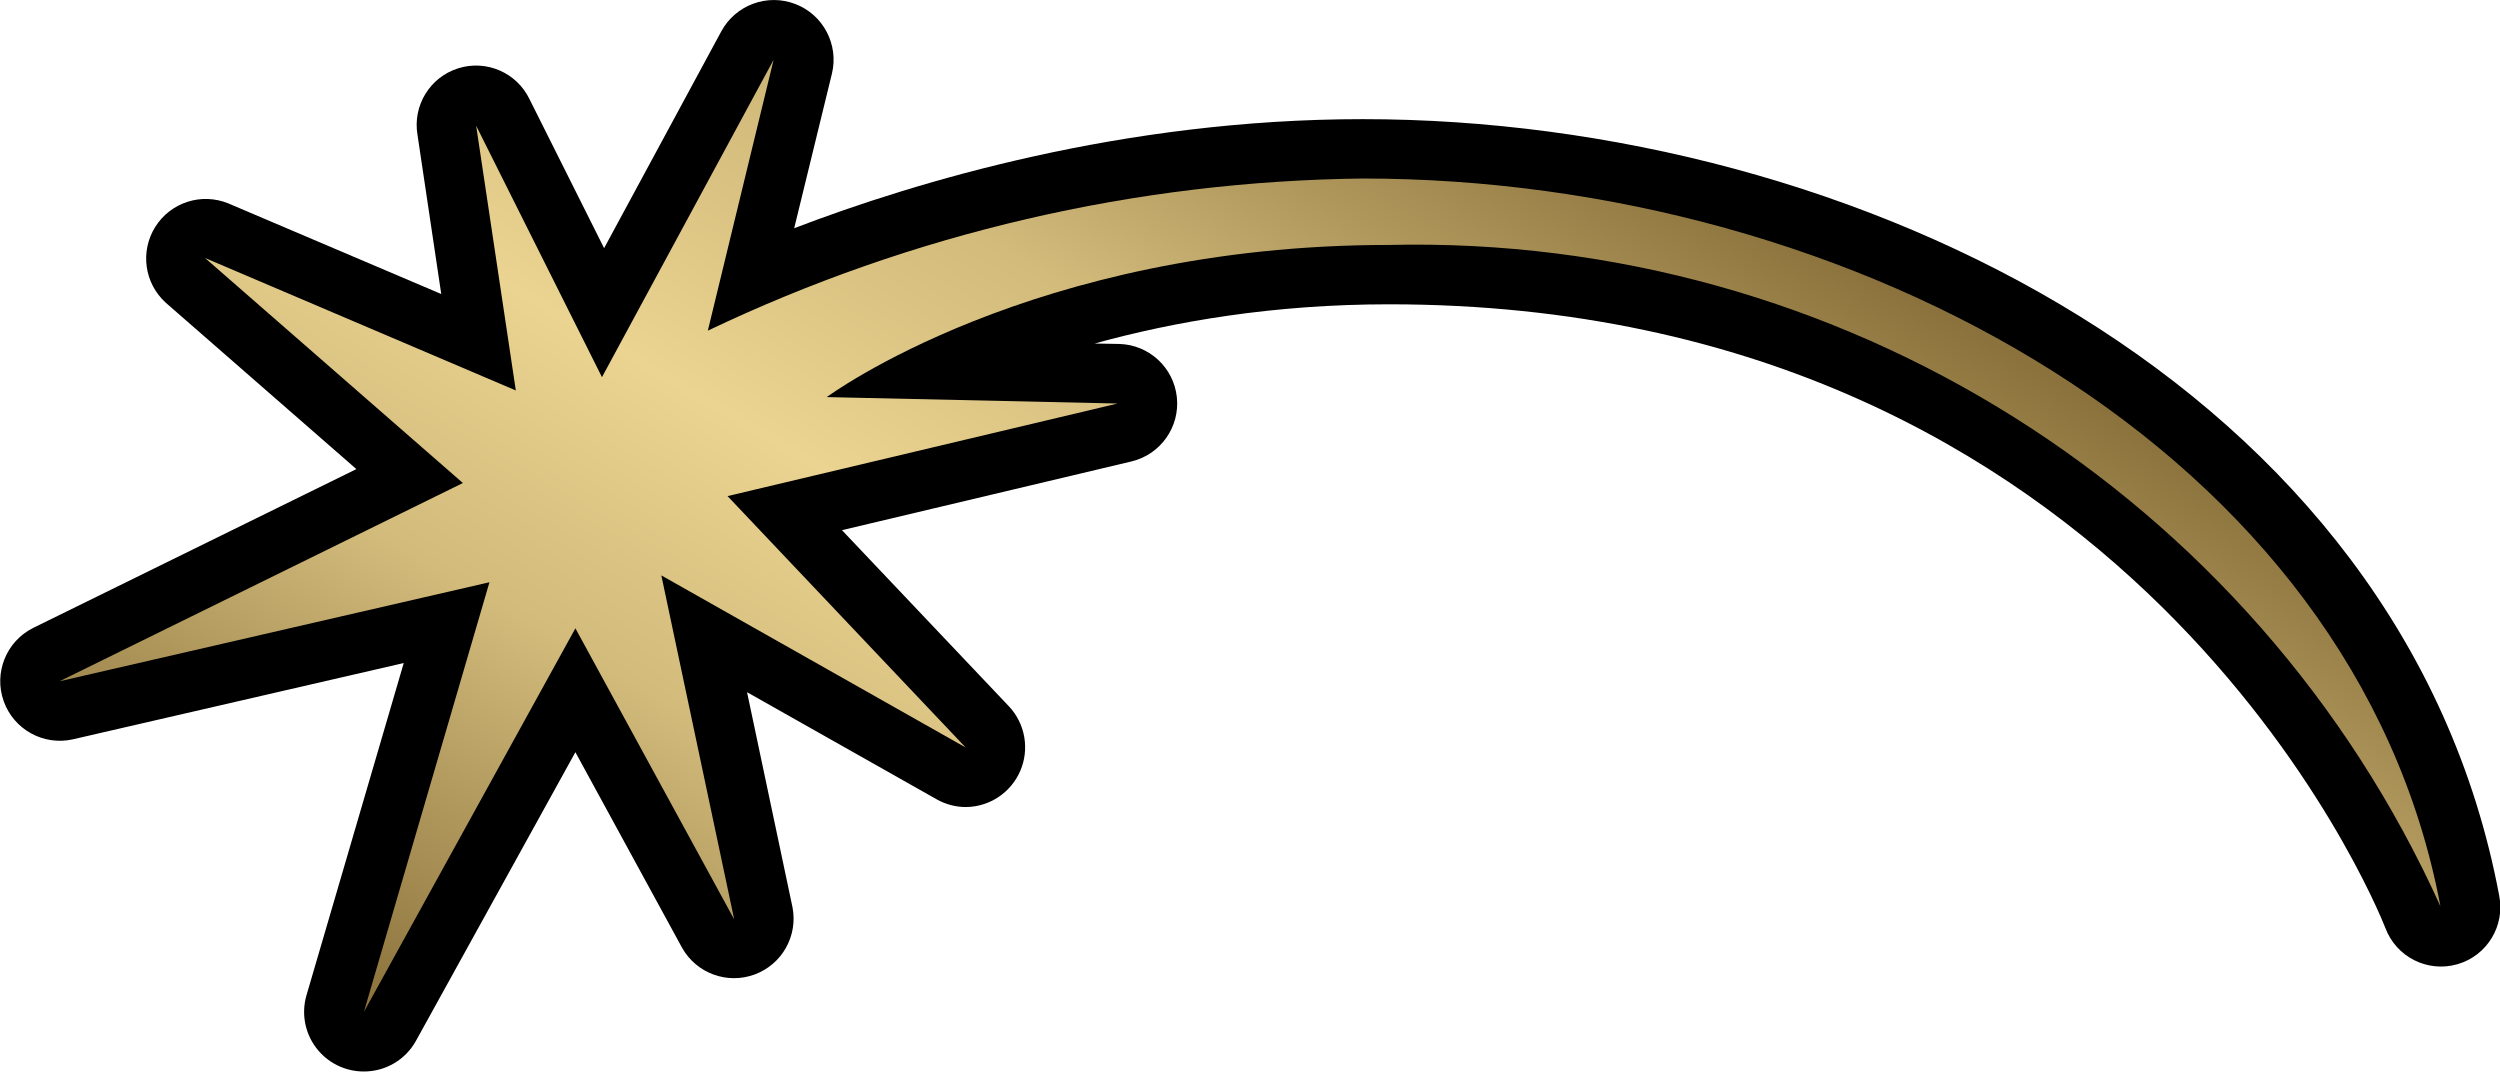
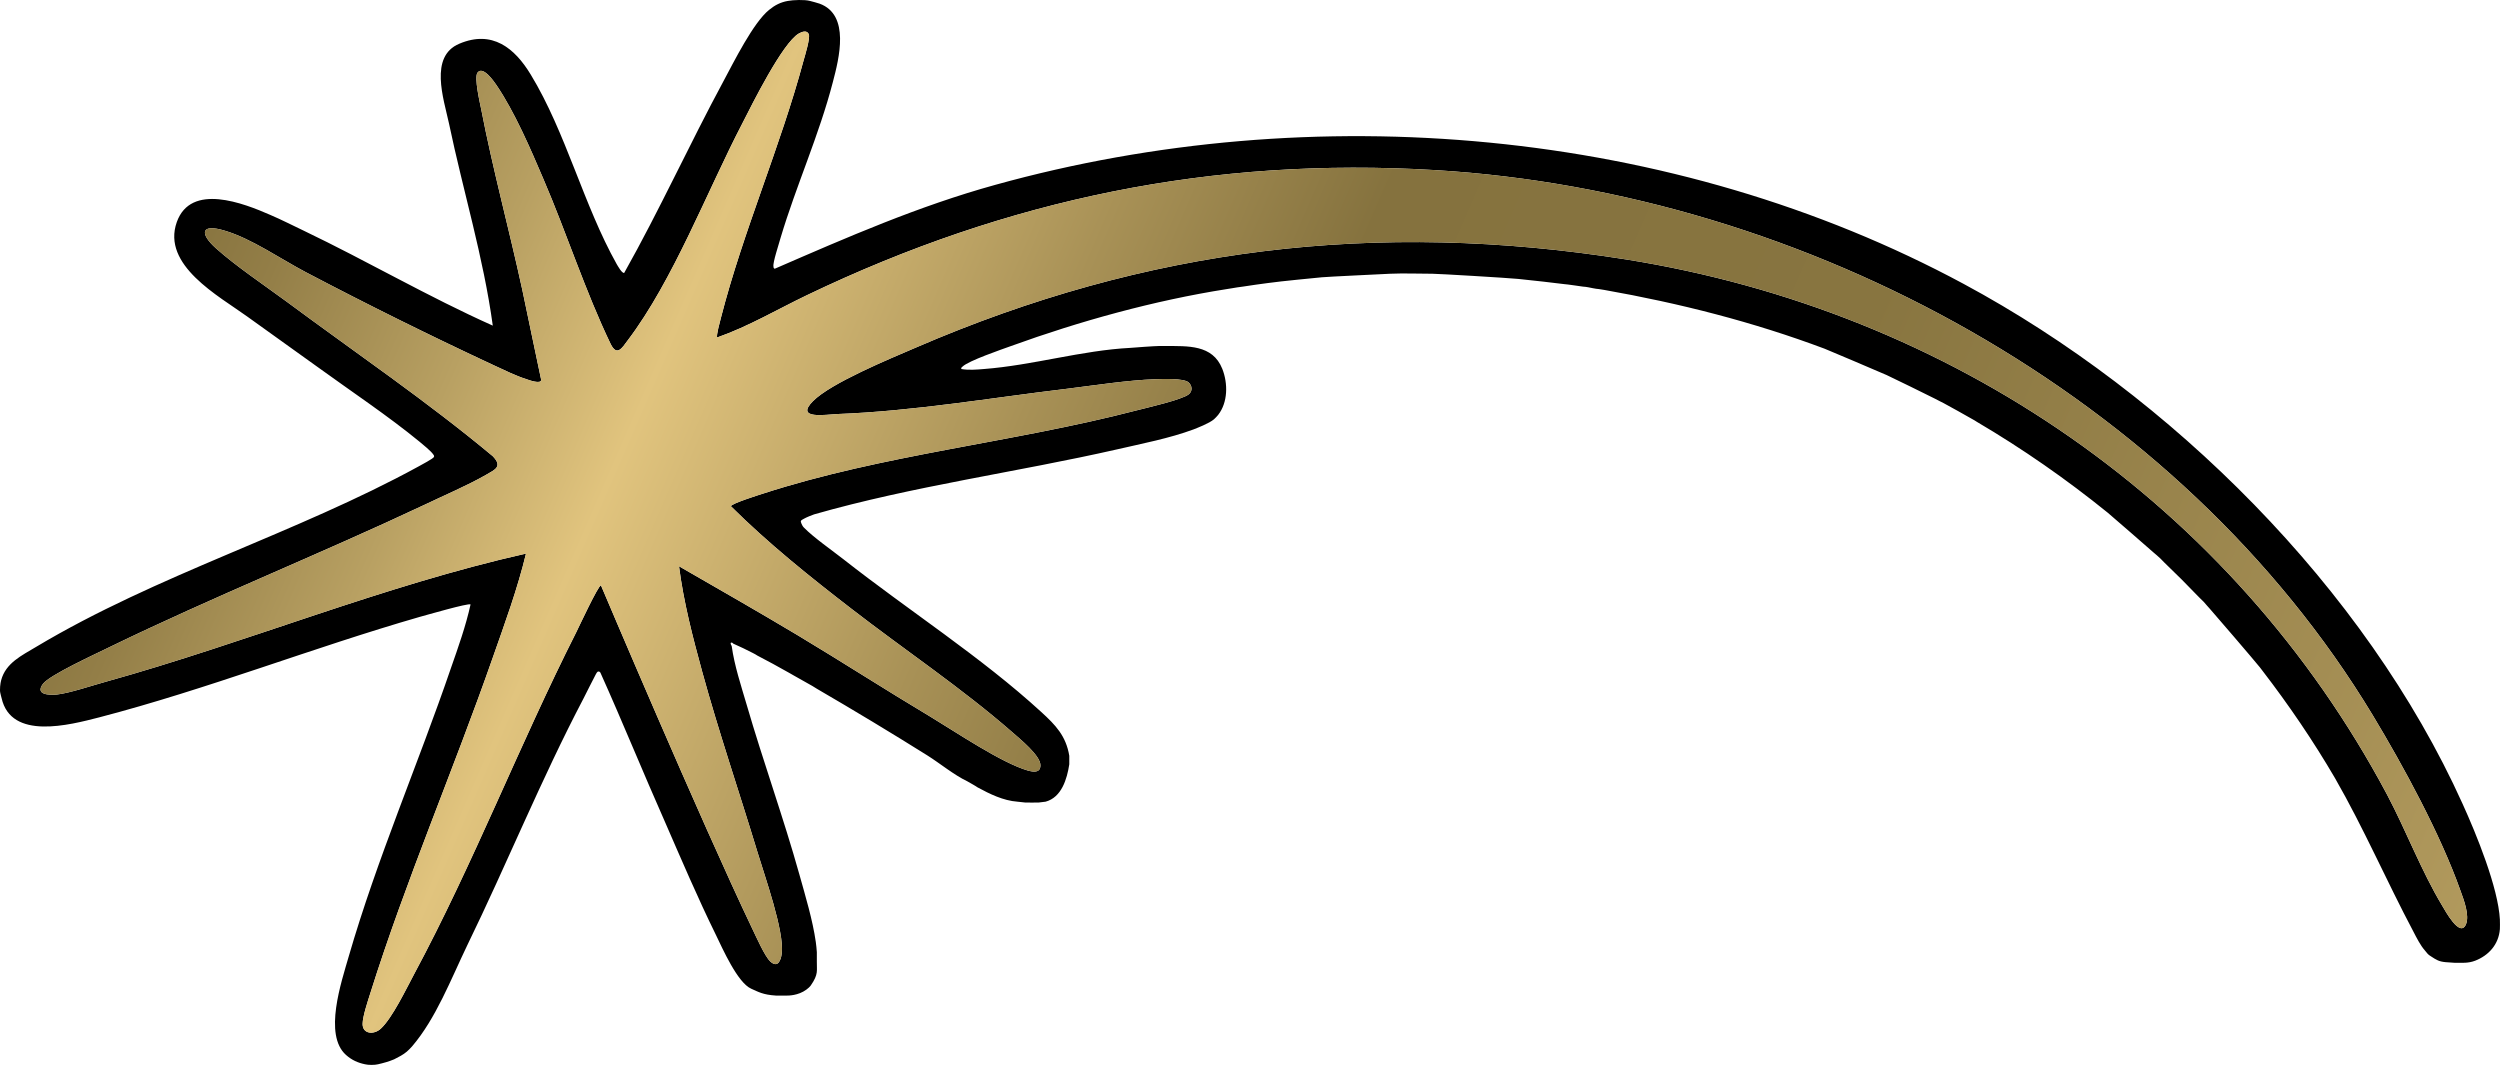
- <svg xmlns="http://www.w3.org/2000/svg" width="116.66" height="50">
-   <path d="M16.97 50a2.78 2.78 0 0 1-2.67-3.55l4.54-15.51L3.4 34.5a2.78 2.78 0 0 1-1.85-5.2l15.08-7.41-8.89-7.76a2.78 2.78 0 0 1 2.91-4.64l9.94 4.23-1.11-7.44a2.77 2.77 0 0 1 5.23-1.65l3.48 6.95 5.47-10.12A2.79 2.79 0 0 1 37.12.19c1.3.5 2.03 1.9 1.7 3.25l-1.76 7.21c5.67-2.17 15.35-5.09 26.53-5.09 22.96 0 48.56 12.44 53.03 36.22a2.77 2.77 0 0 1-5.31 1.52c-.47-1.19-11.88-29.1-46.49-29.1-5.4 0-10.01.8-13.74 1.83l1.15.02a2.78 2.78 0 0 1 .58 5.48l-13.52 3.21 7.8 8.23a2.79 2.79 0 0 1-2.02 4.69c-.46 0-.94-.12-1.36-.36l-8.85-5 2.12 10.03a2.78 2.78 0 0 1-5.15 1.9l-4.98-9.13-7.44 13.47A2.77 2.77 0 0 1 16.97 50" />
-   <path fill="url(#a)" d="M28.09 17.6 22.22 5.87l1.85 12.35-14.5-6.18 12.03 10.5-18.82 9.25 20.06-4.62-5.86 20.05 9.87-17.9 7.41 13.58-3.4-16.05 14.2 8.03-11.11-11.73 18.2-4.32-13.57-.3s9.56-7.1 26.23-7.1a52.5 52.5 0 0 1 49.07 30.86c-4-21.3-27.46-33.96-50.3-33.96a72.95 72.95 0 0 0-30.55 7.1L36.1 2.79 28.09 17.6z" />
-   <linearGradient id="a" x1="-86.85" x2="-84.61" y1="-363.98" y2="-363.98" gradientTransform="rotate(-60 7979.8 -7488.01) scale(29.1)" gradientUnits="userSpaceOnUse">
-     <stop offset="0" stop-color="#8b723c" />
-     <stop offset=".3" stop-color="#d2bb7b" />
-     <stop offset=".5" stop-color="#ebd491" />
-     <stop offset=".7" stop-color="#d2bb7b" />
-     <stop offset="1" stop-color="#8b723c" />
-   </linearGradient>
+ <svg xmlns="http://www.w3.org/2000/svg" id="Layer_2" width="500" height="212.983" viewBox="0 0 500 212.983">
+   <defs>
+     <style>.cls-1{fill:url(#linear-gradient);}</style>
+     <linearGradient id="linear-gradient" x1="19.66" y1="42.514" x2="565.985" y2="279.785" gradientUnits="userSpaceOnUse">
+       <stop offset=".025" stop-color="#85723e" />
+       <stop offset=".061" stop-color="#937e47" />
+       <stop offset=".13" stop-color="#b8a062" />
+       <stop offset=".193" stop-color="#e1c47e" />
+       <stop offset=".312" stop-color="#a89156" />
+       <stop offset=".394" stop-color="#85723e" />
+       <stop offset=".56" stop-color="#887540" />
+       <stop offset=".746" stop-color="#a38d53" />
+       <stop offset="1" stop-color="#d0b572" />
+     </linearGradient>
+   </defs>
+   <g id="rare">
+     <path d="M499.982,183.96c-.332-6.436-4.733-17.19-7.474-23.21-19.473-43.14-58.337-81.672-99.775-103.968-58.129-31.307-130.168-37.452-193.696-19.806-15.321,4.235-29.563,10.463-44.095,16.775-.208-.083-.249-.249-.249-.457-.166-.789,1.121-4.567,1.412-5.688,3.114-10.463,7.723-20.594,10.463-31.182,1.246-4.733,3.488-13.453-2.657-15.695-.623-.208-1.287-.374-1.91-.54-1.08-.291-3.363-.208-4.443,0-1.412.249-2.574.83-3.737,1.785-3.156,2.533-7.059,10.422-9.093,14.2-6.851,12.705-12.83,25.868-19.888,38.407-.457.125-1.287-1.412-1.495-1.744-6.602-11.751-10.173-26.366-17.19-37.909-3.239-5.356-7.723-8.968-14.283-6.187-6.062,2.533-3.156,10.962-2.076,15.944,2.823,13.494,6.892,26.74,8.761,40.441-12.913-5.771-25.12-12.913-37.867-19.017-2.2-1.038-4.36-2.159-6.602-3.114-5.398-2.367-15.902-6.477-18.726,1.412-3.073,8.636,8.387,14.781,14.075,18.892,4.65,3.322,9.301,6.685,13.951,10.006,6.643,4.817,14.242,9.882,20.511,15.031.706.581,2.284,1.869,2.74,2.533.125.166.208.249.166.498-.083.332-2.574,1.619-3.073,1.91-24.497,13.411-52.316,21.633-76.482,36.082-2.907,1.744-6.104,3.239-7.017,6.685-.166.581-.332,1.952-.166,2.575.083.415.166.664.249.996,1.91,8.47,13.536,5.398,19.515,3.861,21.674-5.647,42.642-13.91,64.108-20.096,1.246-.332,9.799-2.823,10.173-2.491-.955,4.318-2.45,8.512-3.903,12.664-6.602,19.307-14.781,38.116-20.47,57.756-1.453,5.065-5.065,15.653-.54,19.681,1.163,1.038,2.408,1.578,3.82,1.868.623.166,1.951.166,2.574,0,1.079-.249,2.159-.54,3.239-.996.332-.166,1.329-.706,1.329-.706.415-.249.83-.498,1.204-.83.291-.249.789-.747,1.038-1.038,4.775-5.564,7.806-13.494,11.003-20.138,7.972-16.359,14.823-33.3,23.252-49.369.83-1.619,1.661-3.322,2.491-4.899.083-.083.249-.623.581-.581.249,0,.374.249.415.374,4.277,9.508,8.512,19.93,12.913,29.854,3.239,7.432,6.519,15.113,10.09,22.38,1.37,2.824,4.36,9.633,7.1,10.837,1.412.623,2.325,1.204,4.941,1.37h2.2c.166,0,2.242.042,3.903-1.204.249-.166.706-.581.872-.83,1.578-2.284,1.163-2.948,1.204-4.775v-1.869c0-.332-.166-1.744-.208-2.034-.623-4.401-2.076-9.176-3.28-13.494-3.197-11.418-7.225-22.546-10.546-33.964-1.121-3.82-2.45-7.806-2.989-11.709,0-.125-.332-.415-.166-.706.29-.083.374.125.498.208,1.287.581,2.657,1.204,3.903,1.868.374.166.664.374.872.498,2.076,1.079,4.235,2.242,6.27,3.405.332.166.623.374.872.498,1.287.748,2.616,1.453,3.903,2.201.291.166.581.374.872.54,7.349,4.277,14.865,8.802,22.089,13.328,2.574,1.619,5.315,3.903,8.014,5.19.249.124,1.08.623,1.163.664.374.208.623.374.872.54,2.45,1.329,5.149,2.657,7.972,2.865.374.042,1.412.166,1.536.166.913,0,1.827.042,2.74,0,.083,0,1.038-.124,1.37-.166,3.197-.872,4.277-4.526,4.733-7.474v-1.702c-.664-3.986-2.741-6.145-5.605-8.761-11.958-10.962-26.698-20.428-39.528-30.518-2.284-1.786-6.021-4.401-7.931-6.353-.249-.249-.374-.498-.498-.789-.291-.623-.083-.664.498-.996.415-.249,1.744-.789,2.034-.872,19.722-5.647,40.525-8.429,60.579-12.996,5.024-1.162,10.463-2.2,15.28-3.986.623-.249,3.156-1.204,4.111-2.034.208-.208.664-.623.83-.872,1.952-2.491,1.993-6.27.83-9.218-1.952-4.899-6.934-4.526-11.377-4.567h-1.204c-.789,0-5.439.332-5.771.374-9.758.498-19.556,3.488-29.355,4.235-1.495.125-2.99.249-4.484,0-.083-.291.083-.332.249-.498,1.204-1.162,7.764-3.405,9.716-4.111,13.743-4.983,28.608-9.093,43.099-11.377l1.038-.166c.747-.125,1.453-.249,2.2-.332.415-.083,4.816-.706,4.941-.706,1.287-.166,2.616-.332,2.699-.332,1.162-.125,5.065-.54,8.18-.83,1.287-.124,12.124-.623,13.619-.706,2.823-.125,5.647,0,8.47,0,1.162,0,15.155.83,17.19,1.038.996.083,9.135.996,9.176,1.038.374,0,3.695.498,3.737.498.789.042,1.37.208,2.076.332.374.083.747.124,1.162.166.249.042.997.166,1.038.166,15.031,2.657,29.771,6.394,44.054,11.751.124.042,11.044,4.65,12.415,5.273.249.083,9.135,4.443,9.674,4.733.581.332,1.162.581,1.702.872.374.166,5.315,2.948,5.813,3.239.249.124.581.332.83.498,9.176,5.398,17.937,11.501,26.2,18.186.208.166,8.886,7.681,9.176,7.972.415.374.872.706,1.37,1.204s.996,1.038,1.536,1.536c1.869,1.785,3.654,3.571,5.439,5.439.54.581,1.121,1.121,1.702,1.702.457.498.83.996,1.204,1.37.291.29,9.301,10.795,10.006,11.709.042.083.498.623.54.706,5.232,6.809,10.131,13.993,14.491,21.466,5.73,9.965,10.297,20.553,15.695,30.726.623,1.204,1.37,2.699,2.284,3.737.332.374.581.83,1.204,1.163,1.08.706,1.578,1.038,2.907,1.162.332.042,1.702.125,1.785.125,1.536,0,2.741.124,4.152-.415,2.657-1.038,4.692-3.197,4.941-6.311.042-.54,0-1.287,0-1.869ZM493.172,184.915c-1.204,2.657-4.111-2.74-4.733-3.778-4.194-6.976-7.183-14.948-11.003-22.172-30.975-58.213-87.194-96.702-152.257-107.083-49.908-7.931-95.872-2.325-142.043,17.646-5.107,2.2-16.941,7.059-20.553,10.712-3.695,3.737,2.741,2.657,4.775,2.574,15.487-.581,30.767-3.239,46.088-5.066,5.688-.706,12.041-1.702,17.688-1.91,1.37-.041,5.564-.208,6.56.623.747.623.872,1.785.042,2.408-1.329,1.08-8.47,2.699-10.546,3.239-24.58,6.394-50.573,8.802-74.696,16.65-.789.249-6.311,1.993-6.311,2.491,7.474,7.432,15.819,14.117,24.165,20.553,10.63,8.221,22.006,15.819,32.137,24.663,1.453,1.287,5.688,4.692,5.605,6.644-.042,1.536-1.453,1.287-2.533.996-5.273-1.536-14.366-7.682-19.39-10.712-8.969-5.356-17.73-11.003-26.657-16.359-7.848-4.692-15.778-9.218-23.708-13.785.913,7.142,2.74,14.159,4.65,21.134,3.322,12.082,7.391,23.999,11.044,36.04,1.412,4.692,5.398,15.861,4.858,20.262-.166,1.37-.789,2.989-2.284,1.619-1.121-1.038-2.865-5.024-3.612-6.56-10.38-21.715-30.269-68.676-30.269-68.676-.54,0-4.443,8.387-4.941,9.384-11.377,22.505-20.511,46.172-32.428,68.385-1.578,2.948-4.36,8.761-6.644,10.878-1.37,1.287-3.654,1.121-3.654-.913,0-1.495,1.038-4.567,1.537-6.145,7.058-22.463,16.691-44.801,24.497-67.139,2.408-6.851,4.941-13.743,6.644-20.802-28.608,6.436-55.804,17.771-83.997,25.618-2.74.747-7.225,2.284-9.84,2.574-1.495.125-4.401.083-2.782-2.117,1.287-1.786,10.795-6.104,13.37-7.391,20.678-10.048,42.061-18.601,62.863-28.4,3.986-1.91,8.595-3.862,12.373-6.021,1.869-1.08,3.363-1.661,1.37-3.737-13.245-11.044-27.487-20.719-41.313-30.975-4.401-3.239-10.09-7.058-14.075-10.629-3.28-2.948-3.031-4.982,1.827-3.488,5.315,1.578,11.21,5.688,16.193,8.304,12.332,6.477,24.996,12.747,37.66,18.643,1.993.914,4.318,2.076,6.436,2.74.457.166,2.948,1.08,2.948.125-1.287-5.979-2.491-12-3.779-18.02-2.616-12.041-5.896-24.082-8.221-36.123-.291-1.412-1.412-6.27-.747-7.266,1.08-1.495,3.28,1.702,3.82,2.491,3.612,5.315,6.809,12.747,9.342,18.684,4.65,10.795,8.429,22.587,13.494,33.092,1.246,2.491,2.242.83,3.405-.748,9.093-11.999,15.861-29.812,22.92-43.389,1.951-3.82,8.014-16.069,11.294-17.979.623-.332,1.578-.747,1.993.124.332.748-.748,4.235-1.038,5.273-4.65,17.314-12.083,34.13-16.526,51.445-.166.664-.996,3.612-.747,3.945,6.27-2.201,12-5.605,17.979-8.47,40.109-19.224,81.008-27.694,125.684-24.995,74.073,4.484,148.811,45.05,187.426,108.993,6.187,10.256,13.577,23.875,17.564,35.127.664,1.827,1.868,4.941,1.079,6.768Z" />
+     <path class="cls-1" d="M493.172,184.915c-1.204,2.657-4.111-2.74-4.733-3.778-4.194-6.976-7.183-14.948-11.003-22.172-30.975-58.213-87.194-96.702-152.257-107.083-49.908-7.931-95.872-2.325-142.043,17.646-5.107,2.2-16.941,7.059-20.553,10.712-3.695,3.737,2.741,2.657,4.775,2.574,15.487-.581,30.767-3.239,46.088-5.066,5.688-.706,12.041-1.702,17.688-1.91,1.37-.041,5.564-.208,6.56.623.747.623.872,1.785.042,2.408-1.329,1.08-8.47,2.699-10.546,3.239-24.58,6.394-50.573,8.802-74.696,16.65-.789.249-6.311,1.993-6.311,2.491,7.474,7.432,15.819,14.117,24.165,20.553,10.63,8.221,22.006,15.819,32.137,24.663,1.453,1.287,5.688,4.692,5.605,6.644-.042,1.536-1.453,1.287-2.533.996-5.273-1.536-14.366-7.682-19.39-10.712-8.969-5.356-17.73-11.003-26.657-16.359-7.848-4.692-15.778-9.218-23.708-13.785.913,7.142,2.74,14.159,4.65,21.134,3.322,12.082,7.391,23.999,11.044,36.04,1.412,4.692,5.398,15.861,4.858,20.262-.166,1.37-.789,2.989-2.284,1.619-1.121-1.038-2.865-5.024-3.612-6.56-10.38-21.715-30.269-68.676-30.269-68.676-.54,0-4.443,8.387-4.941,9.384-11.377,22.505-20.511,46.172-32.428,68.385-1.578,2.948-4.36,8.761-6.644,10.878-1.37,1.287-3.654,1.121-3.654-.913,0-1.495,1.038-4.567,1.537-6.145,7.058-22.463,16.691-44.801,24.497-67.139,2.408-6.851,4.941-13.743,6.644-20.802-28.608,6.436-55.804,17.771-83.997,25.618-2.74.747-7.225,2.284-9.84,2.574-1.495.125-4.401.083-2.782-2.117,1.287-1.786,10.795-6.104,13.37-7.391,20.678-10.048,42.061-18.601,62.863-28.4,3.986-1.91,8.595-3.862,12.373-6.021,1.869-1.08,3.363-1.661,1.37-3.737-13.245-11.044-27.487-20.719-41.313-30.975-4.401-3.239-10.09-7.058-14.075-10.629-3.28-2.948-3.031-4.982,1.827-3.488,5.315,1.578,11.21,5.688,16.193,8.304,12.332,6.477,24.996,12.747,37.66,18.643,1.993.914,4.318,2.076,6.436,2.74.457.166,2.948,1.08,2.948.125-1.287-5.979-2.491-12-3.779-18.02-2.616-12.041-5.896-24.082-8.221-36.123-.291-1.412-1.412-6.27-.747-7.266,1.08-1.495,3.28,1.702,3.82,2.491,3.612,5.315,6.809,12.747,9.342,18.684,4.65,10.795,8.429,22.587,13.494,33.092,1.246,2.491,2.242.83,3.405-.748,9.093-11.999,15.861-29.812,22.92-43.389,1.951-3.82,8.014-16.069,11.294-17.979.623-.332,1.578-.747,1.993.124.332.748-.748,4.235-1.038,5.273-4.65,17.314-12.083,34.13-16.526,51.445-.166.664-.996,3.612-.747,3.945,6.27-2.201,12-5.605,17.979-8.47,40.109-19.224,81.008-27.694,125.684-24.995,74.073,4.484,148.811,45.05,187.426,108.993,6.187,10.256,13.577,23.875,17.564,35.127.664,1.827,1.868,4.941,1.079,6.768Z" />
+   </g>
</svg>
